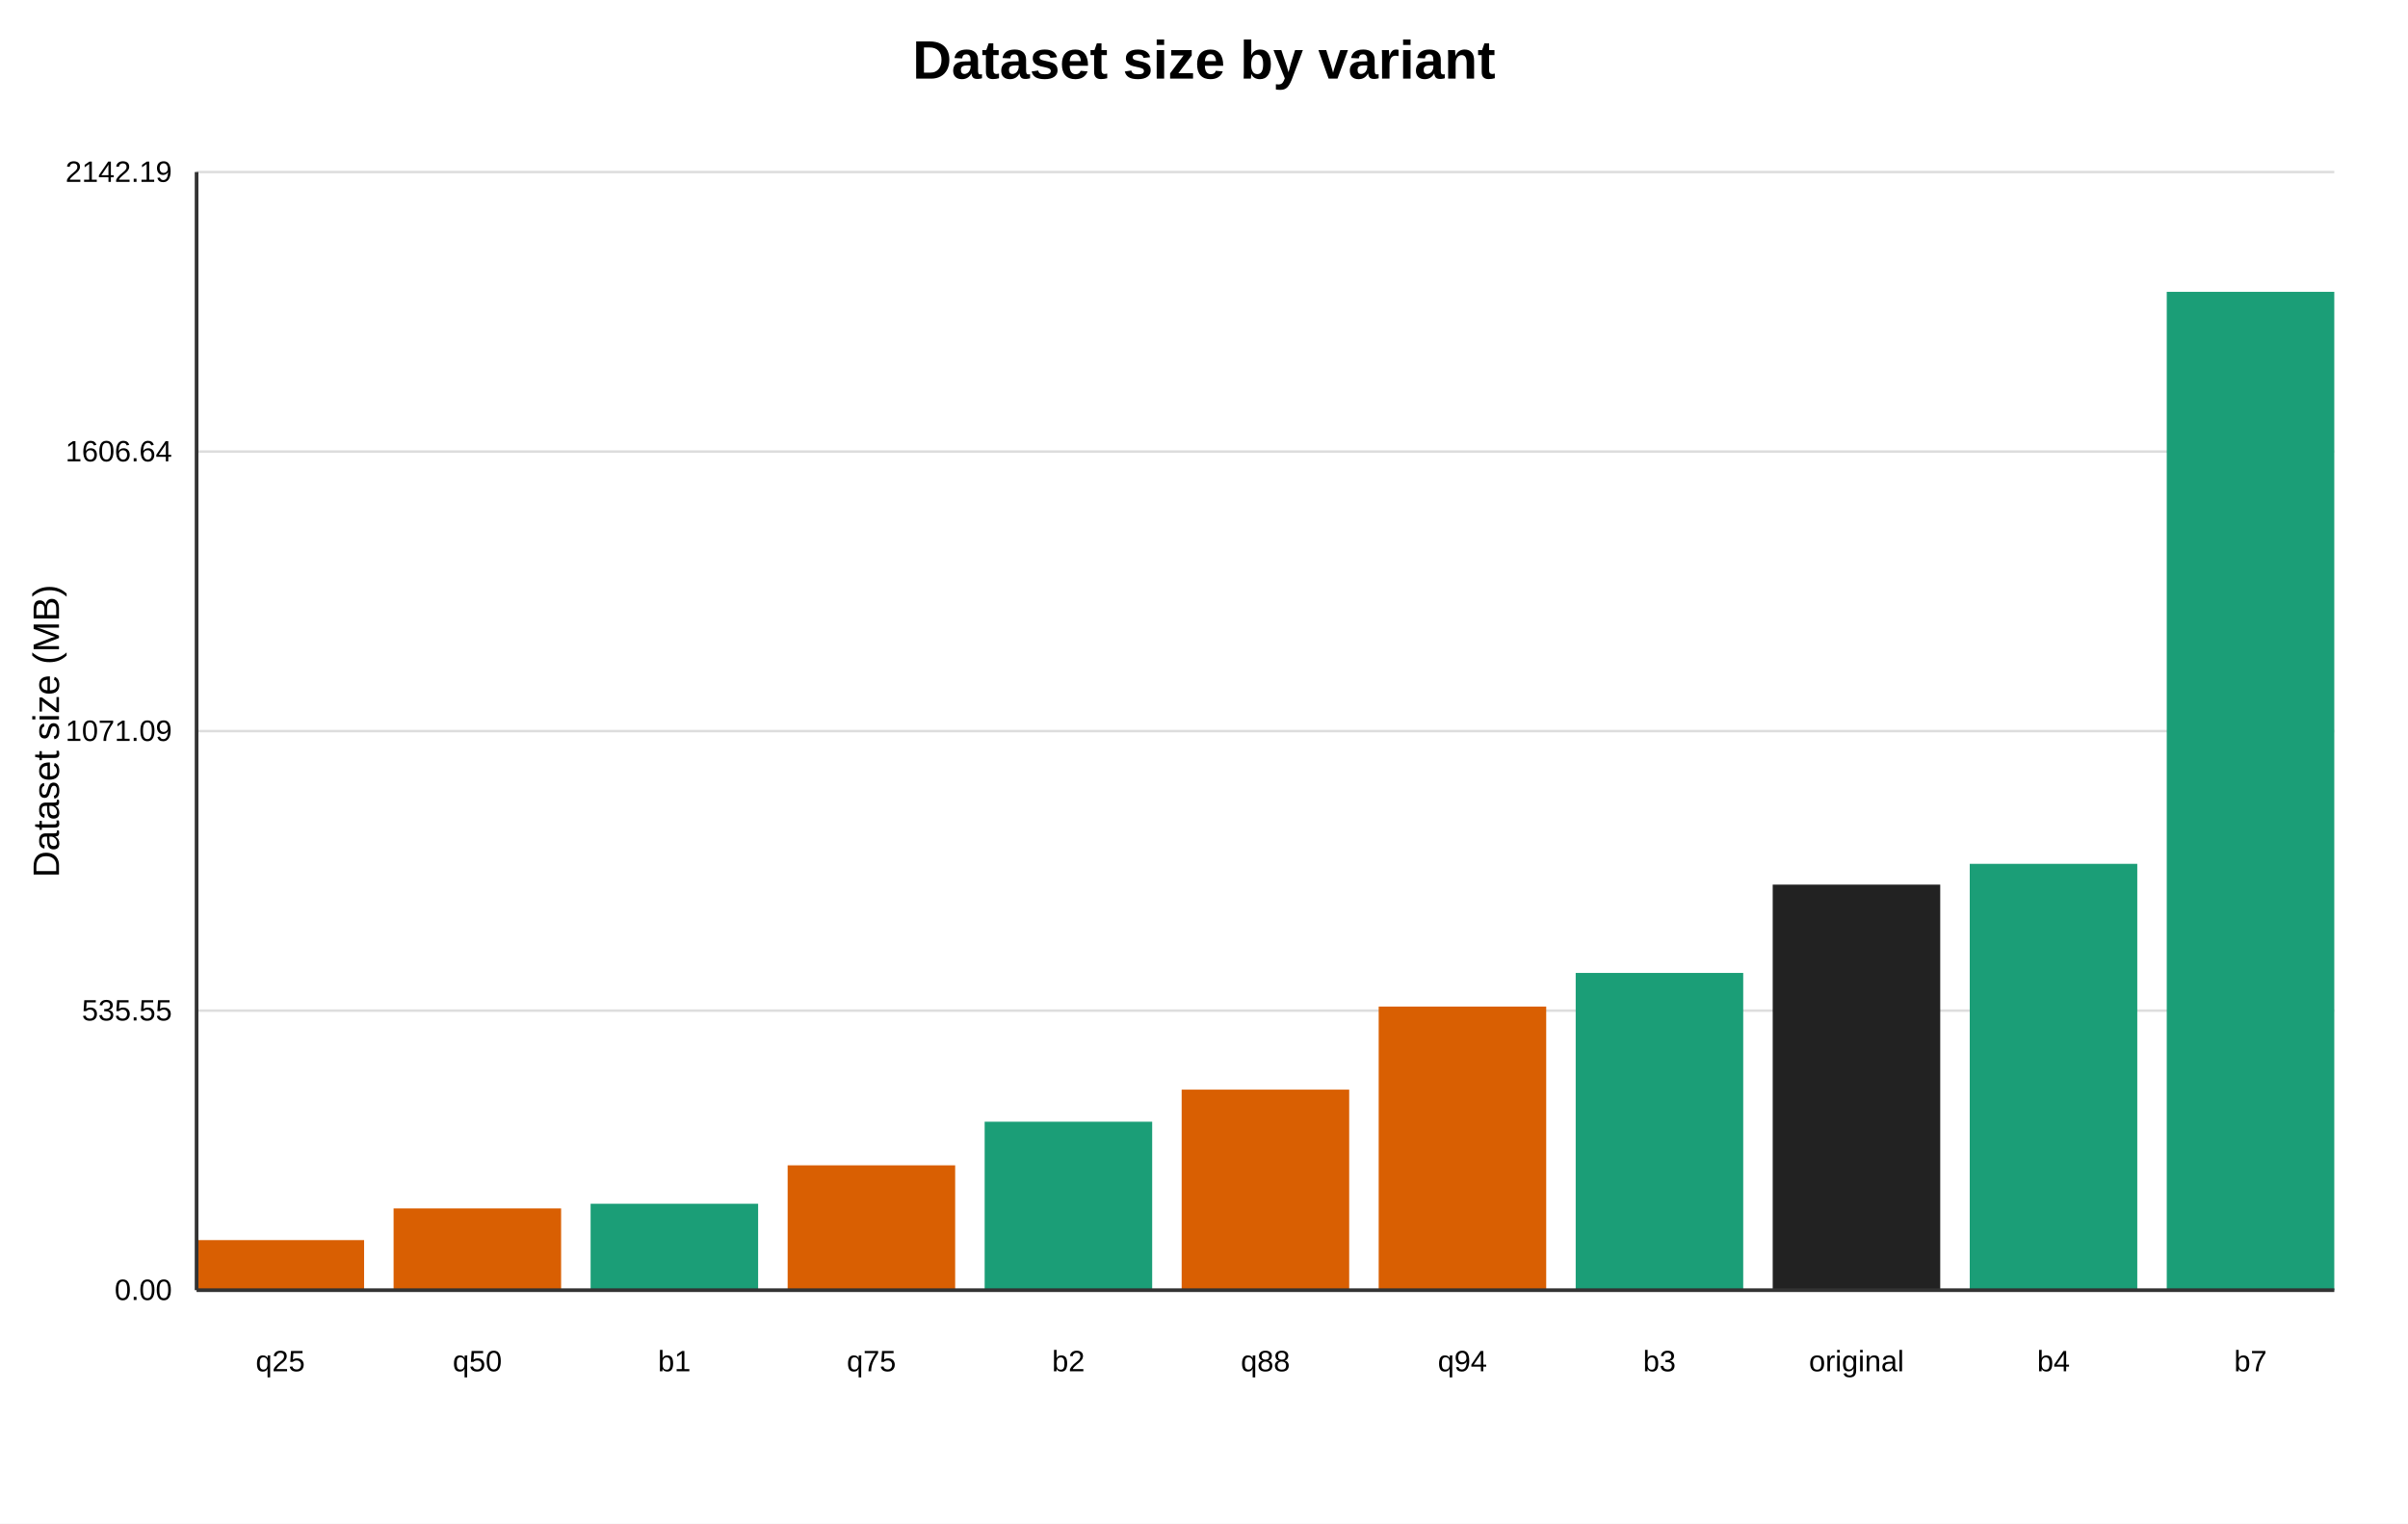
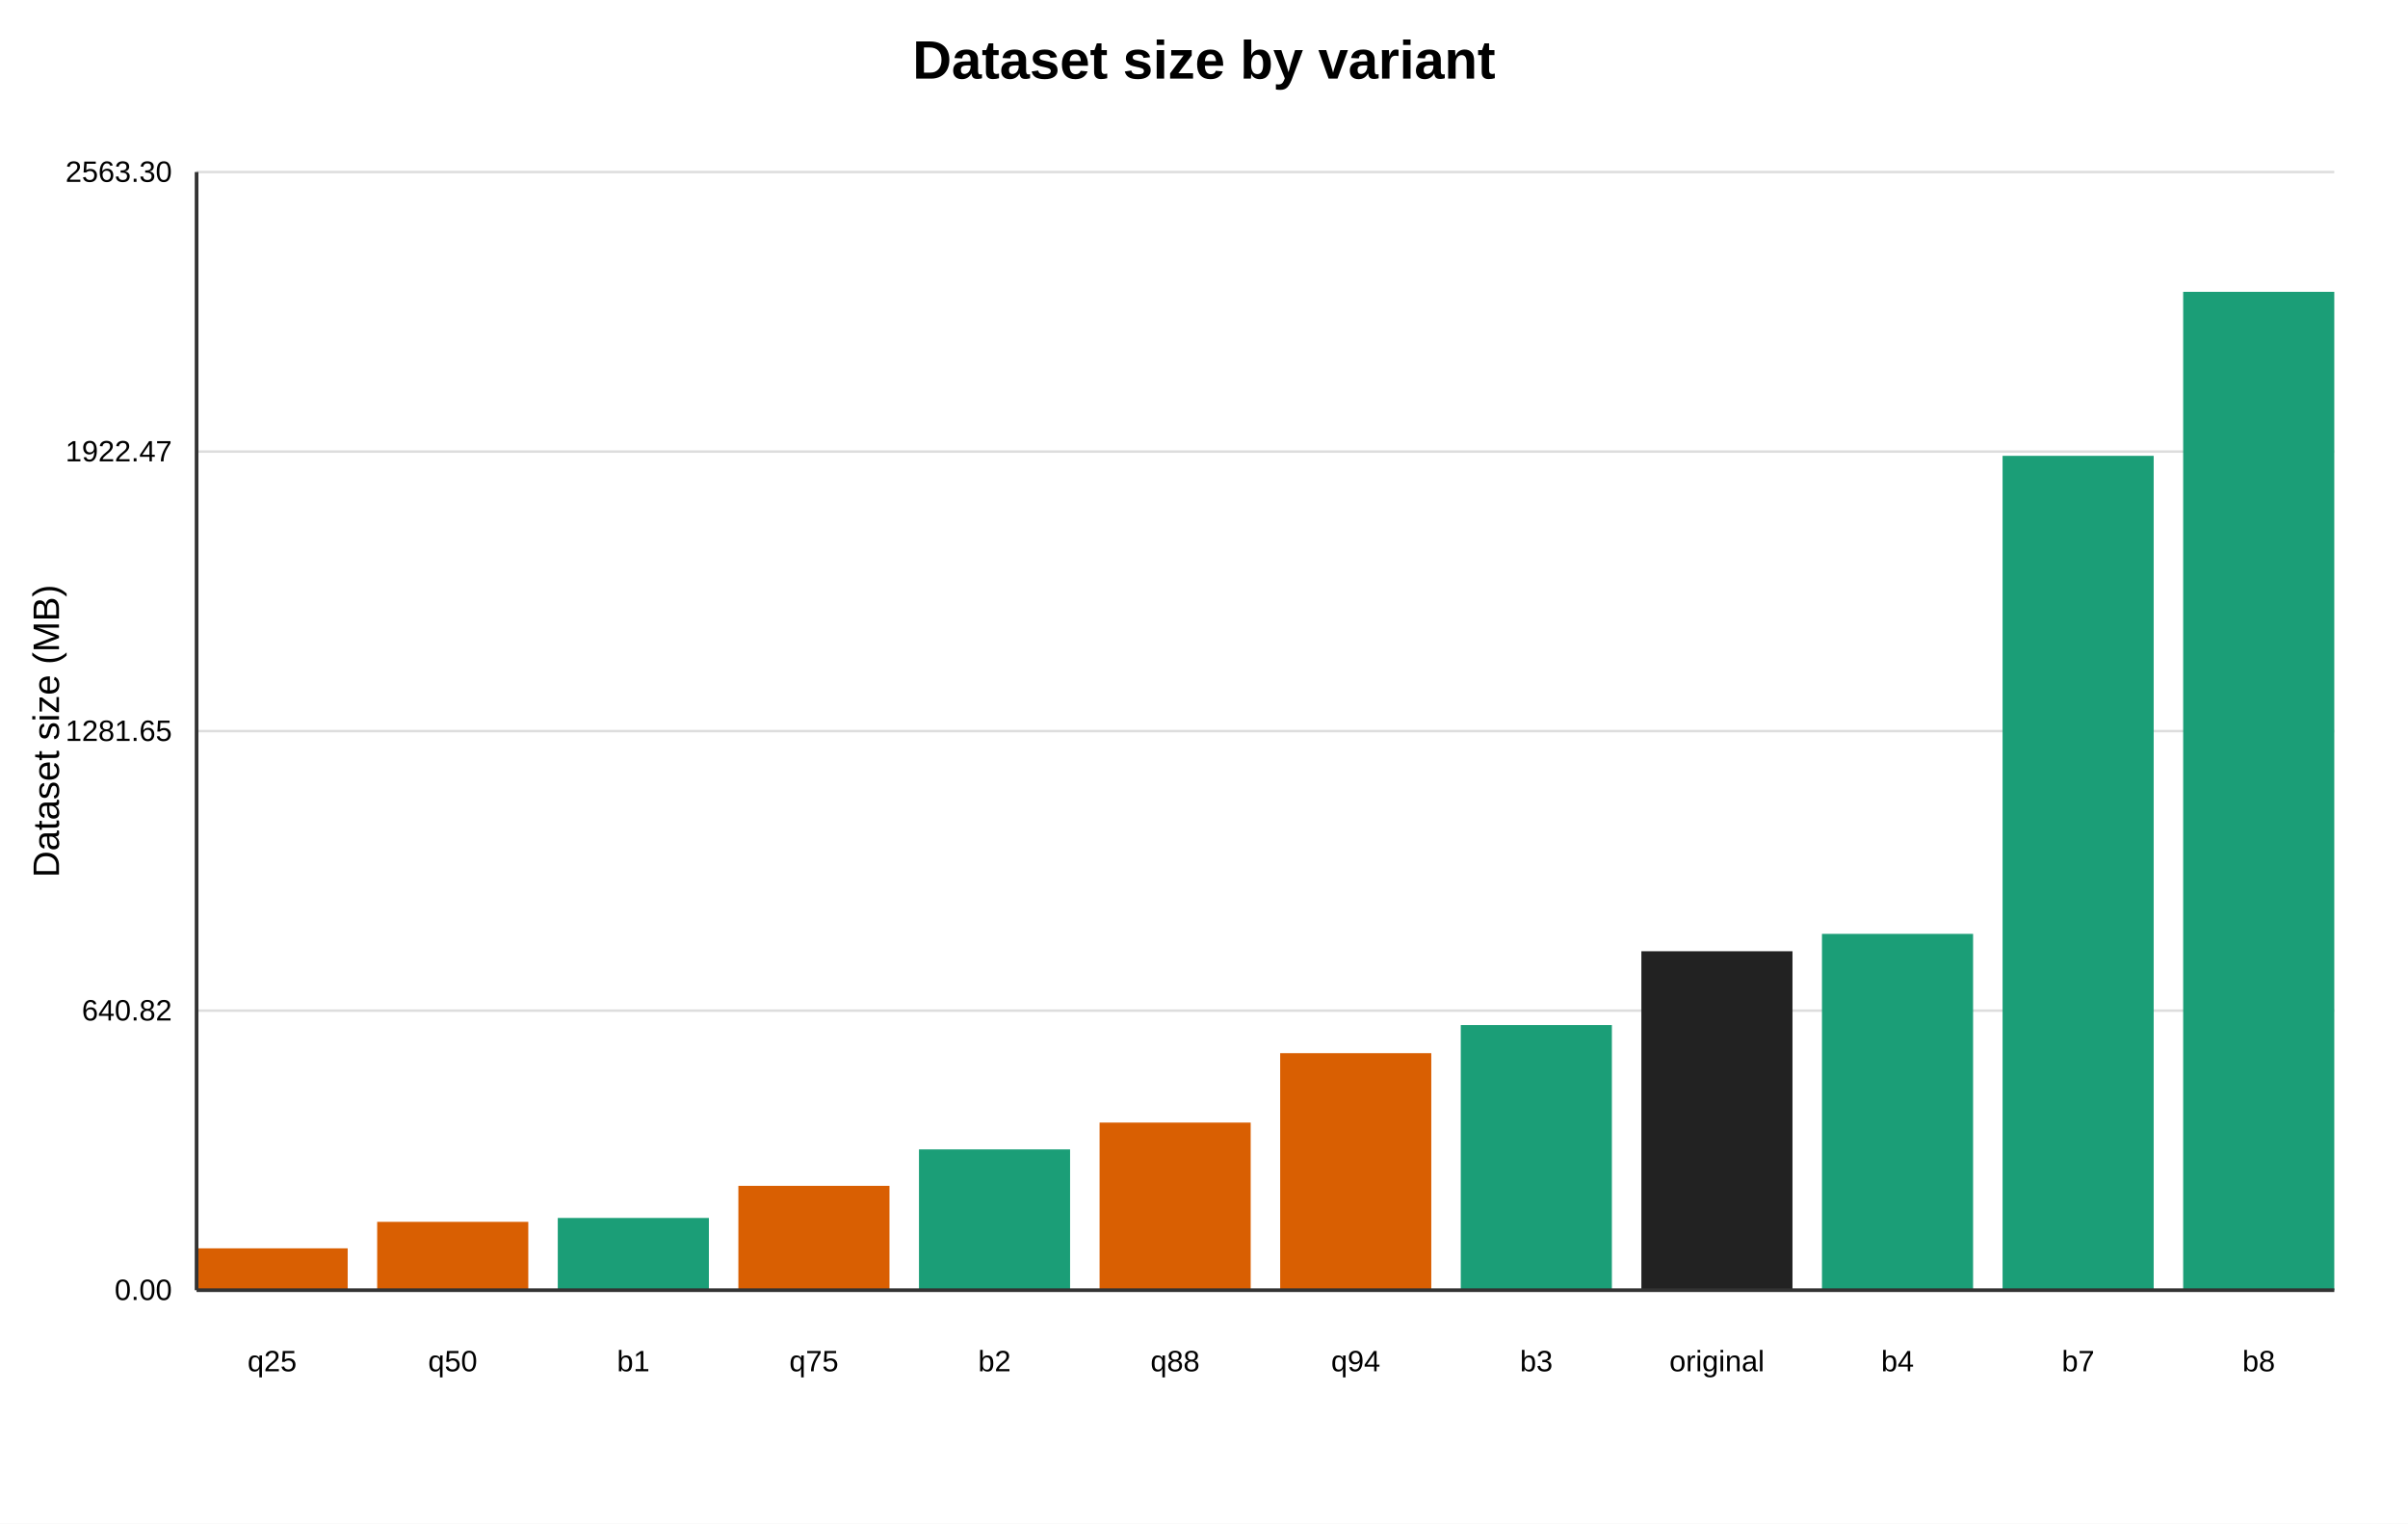
<svg xmlns="http://www.w3.org/2000/svg" width="980" height="620" viewBox="0 0 980 620">
  <rect x="0" y="0" width="980" height="620" fill="white" />
  <text x="490.0" y="32" text-anchor="middle" font-family="Arial" font-size="22" font-weight="700">Dataset size by variant</text>
  <line x1="80" y1="525.00" x2="950" y2="525.00" stroke="#dddddd" />
  <text x="70" y="529.00" text-anchor="end" font-family="Arial" font-size="12">0.00</text>
  <line x1="80" y1="411.25" x2="950" y2="411.25" stroke="#dddddd" />
-   <text x="70" y="415.25" text-anchor="end" font-family="Arial" font-size="12">535.55</text>
+   <text x="70" y="415.25" text-anchor="end" font-family="Arial" font-size="12">640.82</text>
  <line x1="80" y1="297.50" x2="950" y2="297.50" stroke="#dddddd" />
-   <text x="70" y="301.50" text-anchor="end" font-family="Arial" font-size="12">1071.09</text>
+   <text x="70" y="301.50" text-anchor="end" font-family="Arial" font-size="12">1281.65</text>
  <line x1="80" y1="183.75" x2="950" y2="183.75" stroke="#dddddd" />
-   <text x="70" y="187.75" text-anchor="end" font-family="Arial" font-size="12">1606.64</text>
+   <text x="70" y="187.75" text-anchor="end" font-family="Arial" font-size="12">1922.47</text>
  <line x1="80" y1="70.00" x2="950" y2="70.00" stroke="#dddddd" />
-   <text x="70" y="74.00" text-anchor="end" font-family="Arial" font-size="12">2142.19</text>
-   <rect x="80.00" y="504.62" width="68.18" height="20.38" fill="#d95f02" />
-   <text x="114.09" y="558" text-anchor="middle" font-family="Arial" font-size="12">q25</text>
-   <rect x="160.18" y="491.72" width="68.18" height="33.28" fill="#d95f02" />
-   <text x="194.27" y="558" text-anchor="middle" font-family="Arial" font-size="12">q50</text>
-   <rect x="240.36" y="489.83" width="68.18" height="35.17" fill="#1b9e77" />
-   <text x="274.45" y="558" text-anchor="middle" font-family="Arial" font-size="12">b1</text>
-   <rect x="320.55" y="474.19" width="68.18" height="50.81" fill="#d95f02" />
-   <text x="354.64" y="558" text-anchor="middle" font-family="Arial" font-size="12">q75</text>
-   <rect x="400.73" y="456.45" width="68.18" height="68.55" fill="#1b9e77" />
-   <text x="434.82" y="558" text-anchor="middle" font-family="Arial" font-size="12">b2</text>
-   <rect x="480.91" y="443.39" width="68.18" height="81.61" fill="#d95f02" />
-   <text x="515.00" y="558" text-anchor="middle" font-family="Arial" font-size="12">q88</text>
-   <rect x="561.09" y="409.59" width="68.18" height="115.41" fill="#d95f02" />
-   <text x="595.18" y="558" text-anchor="middle" font-family="Arial" font-size="12">q94</text>
-   <rect x="641.27" y="395.90" width="68.18" height="129.10" fill="#1b9e77" />
-   <text x="675.36" y="558" text-anchor="middle" font-family="Arial" font-size="12">b3</text>
-   <rect x="721.45" y="359.97" width="68.18" height="165.03" fill="#222222" />
-   <text x="755.55" y="558" text-anchor="middle" font-family="Arial" font-size="12">original</text>
-   <rect x="801.64" y="351.51" width="68.18" height="173.49" fill="#1b9e77" />
-   <text x="835.73" y="558" text-anchor="middle" font-family="Arial" font-size="12">b4</text>
-   <rect x="881.82" y="118.75" width="68.18" height="406.25" fill="#1b9e77" />
-   <text x="915.91" y="558" text-anchor="middle" font-family="Arial" font-size="12">b7</text>
+   <text x="70" y="74.00" text-anchor="end" font-family="Arial" font-size="12">2563.30</text>
+   <rect x="80.00" y="507.97" width="61.50" height="17.03" fill="#d95f02" />
+   <text x="110.75" y="558" text-anchor="middle" font-family="Arial" font-size="12">q25</text>
+   <rect x="153.50" y="497.19" width="61.50" height="27.81" fill="#d95f02" />
+   <text x="184.25" y="558" text-anchor="middle" font-family="Arial" font-size="12">q50</text>
+   <rect x="227.00" y="495.61" width="61.50" height="29.39" fill="#1b9e77" />
+   <text x="257.75" y="558" text-anchor="middle" font-family="Arial" font-size="12">b1</text>
+   <rect x="300.50" y="482.54" width="61.50" height="42.46" fill="#d95f02" />
+   <text x="331.25" y="558" text-anchor="middle" font-family="Arial" font-size="12">q75</text>
+   <rect x="374.00" y="467.71" width="61.50" height="57.29" fill="#1b9e77" />
+   <text x="404.75" y="558" text-anchor="middle" font-family="Arial" font-size="12">b2</text>
+   <rect x="447.50" y="456.80" width="61.50" height="68.20" fill="#d95f02" />
+   <text x="478.25" y="558" text-anchor="middle" font-family="Arial" font-size="12">q88</text>
+   <rect x="521.00" y="428.55" width="61.50" height="96.45" fill="#d95f02" />
+   <text x="551.75" y="558" text-anchor="middle" font-family="Arial" font-size="12">q94</text>
+   <rect x="594.50" y="417.11" width="61.50" height="107.89" fill="#1b9e77" />
+   <text x="625.25" y="558" text-anchor="middle" font-family="Arial" font-size="12">b3</text>
+   <rect x="668.00" y="387.08" width="61.50" height="137.92" fill="#222222" />
+   <text x="698.75" y="558" text-anchor="middle" font-family="Arial" font-size="12">original</text>
+   <rect x="741.50" y="380.01" width="61.50" height="144.99" fill="#1b9e77" />
+   <text x="772.25" y="558" text-anchor="middle" font-family="Arial" font-size="12">b4</text>
+   <rect x="815.00" y="185.49" width="61.50" height="339.51" fill="#1b9e77" />
+   <text x="845.75" y="558" text-anchor="middle" font-family="Arial" font-size="12">b7</text>
+   <rect x="888.50" y="118.75" width="61.50" height="406.25" fill="#1b9e77" />
+   <text x="919.25" y="558" text-anchor="middle" font-family="Arial" font-size="12">b8</text>
  <line x1="80" y1="525" x2="950" y2="525" stroke="#333333" stroke-width="1.5" />
  <line x1="80" y1="70" x2="80" y2="525" stroke="#333333" stroke-width="1.5" />
  <text x="24" y="297.5" text-anchor="middle" transform="rotate(-90 24 297.5)" font-family="Arial" font-size="15">Dataset size (MB)</text>
</svg>
